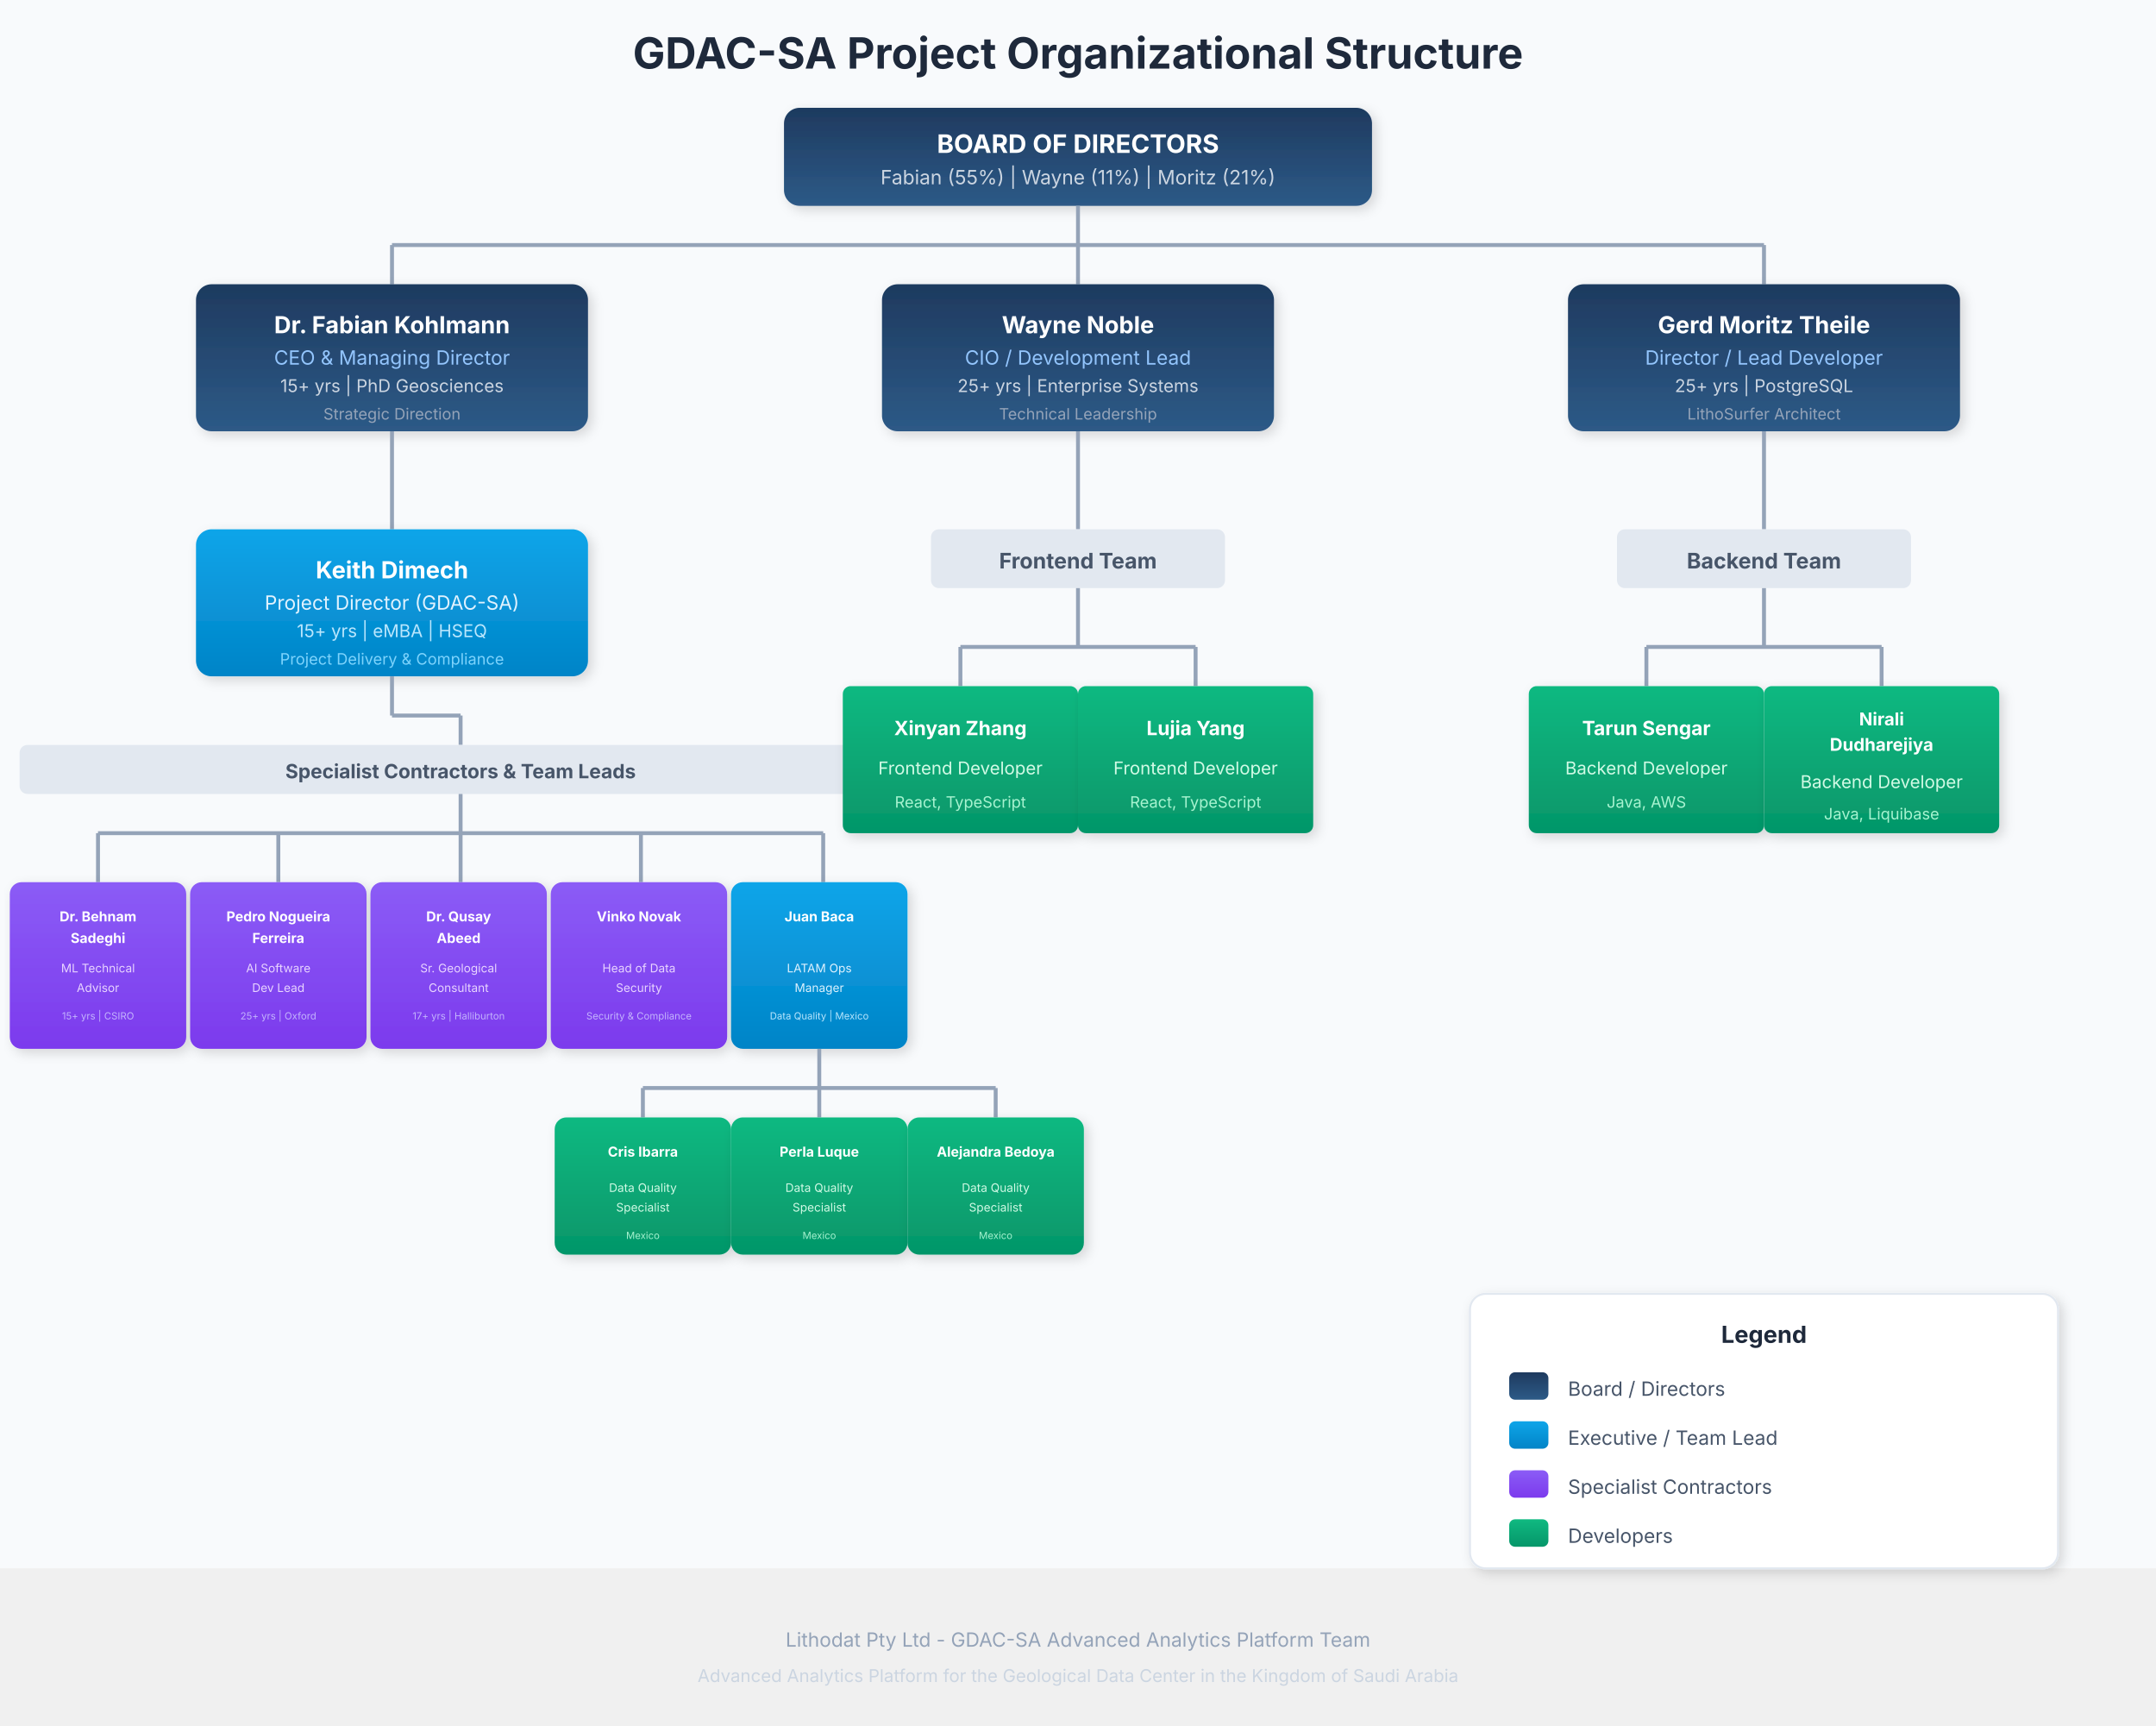
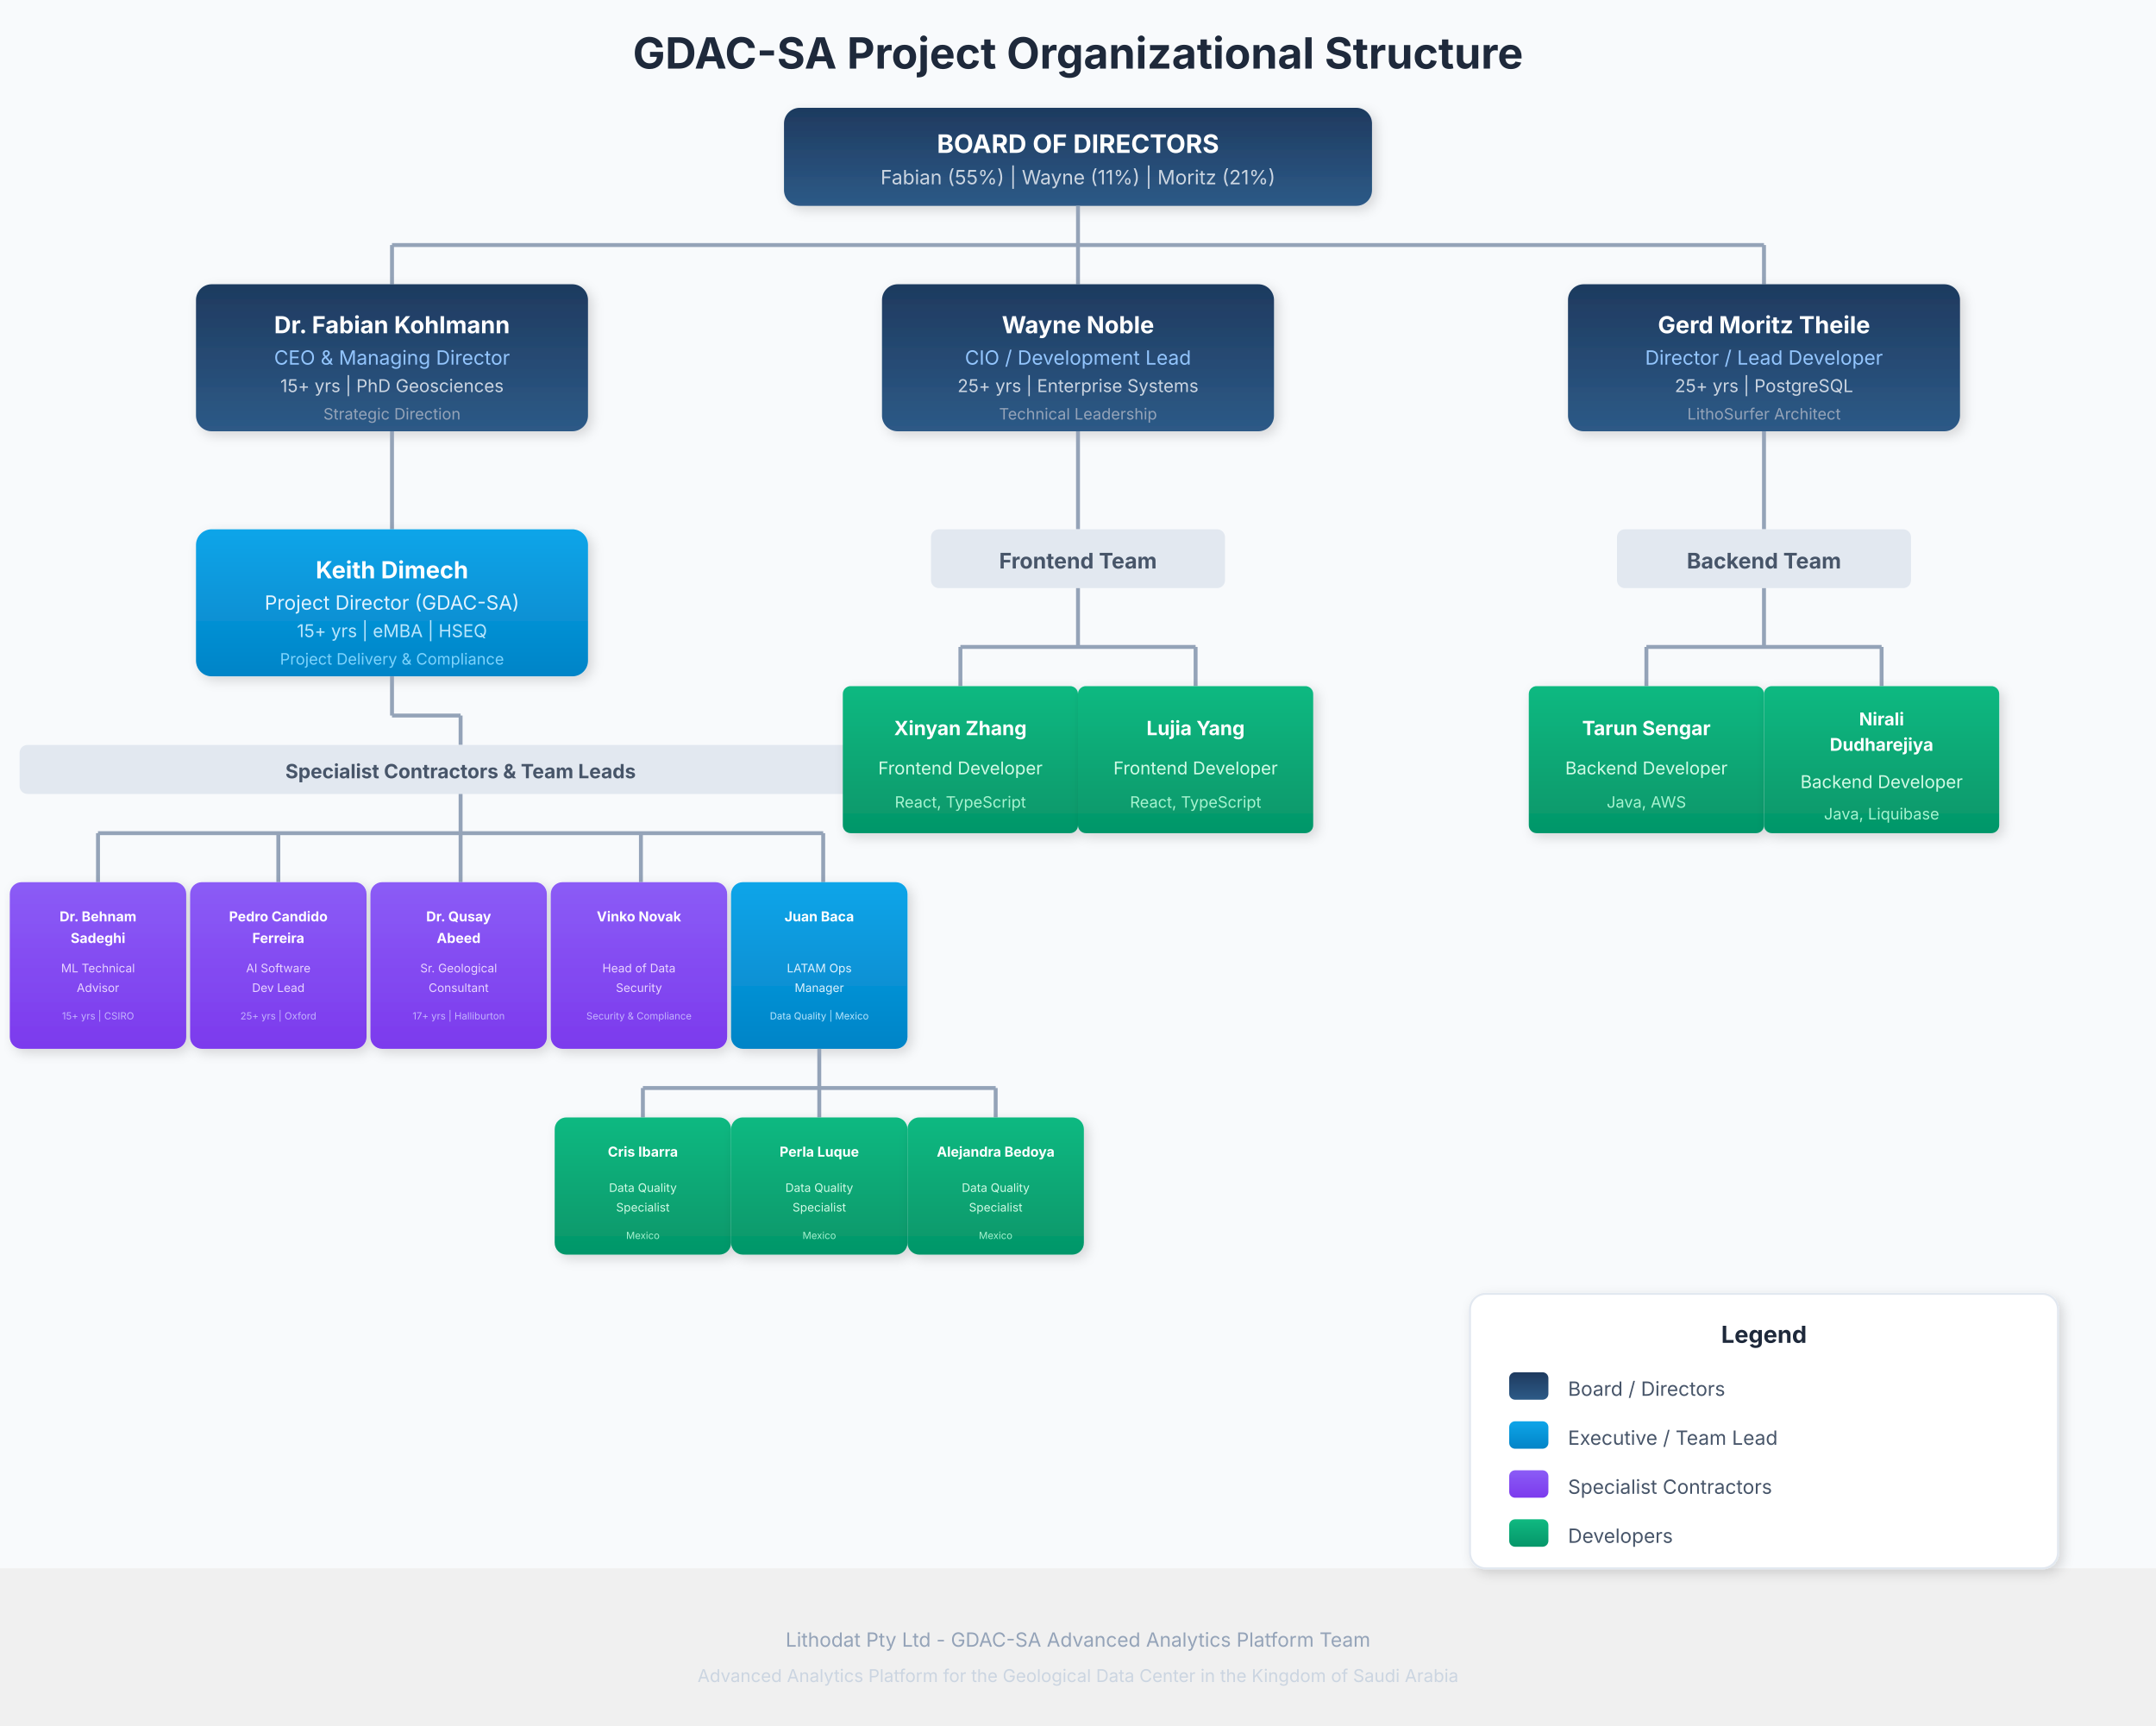
<svg xmlns="http://www.w3.org/2000/svg" viewBox="0 0 1100 880" font-family="system-ui, -apple-system, sans-serif">
  <defs>
    <linearGradient id="boardGrad" x1="0%" y1="0%" x2="0%" y2="100%">
      <stop offset="0%" style="stop-color:#1e3a5f;stop-opacity:1" />
      <stop offset="100%" style="stop-color:#2d5a87;stop-opacity:1" />
    </linearGradient>
    <linearGradient id="execGrad" x1="0%" y1="0%" x2="0%" y2="100%">
      <stop offset="0%" style="stop-color:#0ea5e9;stop-opacity:1" />
      <stop offset="100%" style="stop-color:#0284c7;stop-opacity:1" />
    </linearGradient>
    <linearGradient id="specialistGrad" x1="0%" y1="0%" x2="0%" y2="100%">
      <stop offset="0%" style="stop-color:#8b5cf6;stop-opacity:1" />
      <stop offset="100%" style="stop-color:#7c3aed;stop-opacity:1" />
    </linearGradient>
    <linearGradient id="devGrad" x1="0%" y1="0%" x2="0%" y2="100%">
      <stop offset="0%" style="stop-color:#10b981;stop-opacity:1" />
      <stop offset="100%" style="stop-color:#059669;stop-opacity:1" />
    </linearGradient>
    <filter id="shadow" x="-20%" y="-20%" width="140%" height="140%">
      <feDropShadow dx="2" dy="2" stdDeviation="3" flood-opacity="0.15" />
    </filter>
  </defs>
  <rect width="1100" height="800" fill="#f8fafc" />
  <text x="550" y="35" text-anchor="middle" font-size="22" font-weight="bold" fill="#1e293b">GDAC-SA Project Organizational Structure</text>
  <rect x="400" y="55" width="300" height="50" rx="8" fill="url(#boardGrad)" filter="url(#shadow)" />
  <text x="550" y="78" text-anchor="middle" font-size="13" font-weight="bold" fill="white">BOARD OF DIRECTORS</text>
  <text x="550" y="94" text-anchor="middle" font-size="10" fill="#cbd5e1">Fabian (55%) | Wayne (11%) | Moritz (21%)</text>
  <line x1="550" y1="105" x2="550" y2="125" stroke="#94a3b8" stroke-width="2" />
  <line x1="200" y1="125" x2="900" y2="125" stroke="#94a3b8" stroke-width="2" />
  <line x1="200" y1="125" x2="200" y2="145" stroke="#94a3b8" stroke-width="2" />
  <line x1="550" y1="125" x2="550" y2="145" stroke="#94a3b8" stroke-width="2" />
  <line x1="900" y1="125" x2="900" y2="145" stroke="#94a3b8" stroke-width="2" />
  <rect x="100" y="145" width="200" height="75" rx="8" fill="url(#boardGrad)" filter="url(#shadow)" />
  <text x="200" y="170" text-anchor="middle" font-size="12" font-weight="bold" fill="white">Dr. Fabian Kohlmann</text>
  <text x="200" y="186" text-anchor="middle" font-size="10" fill="#93c5fd">CEO &amp; Managing Director</text>
  <text x="200" y="200" text-anchor="middle" font-size="9" fill="#cbd5e1">15+ yrs | PhD Geosciences</text>
  <text x="200" y="214" text-anchor="middle" font-size="8" fill="#94a3b8">Strategic Direction</text>
  <rect x="450" y="145" width="200" height="75" rx="8" fill="url(#boardGrad)" filter="url(#shadow)" />
  <text x="550" y="170" text-anchor="middle" font-size="12" font-weight="bold" fill="white">Wayne Noble</text>
  <text x="550" y="186" text-anchor="middle" font-size="10" fill="#93c5fd">CIO / Development Lead</text>
  <text x="550" y="200" text-anchor="middle" font-size="9" fill="#cbd5e1">25+ yrs | Enterprise Systems</text>
  <text x="550" y="214" text-anchor="middle" font-size="8" fill="#94a3b8">Technical Leadership</text>
  <rect x="800" y="145" width="200" height="75" rx="8" fill="url(#boardGrad)" filter="url(#shadow)" />
  <text x="900" y="170" text-anchor="middle" font-size="12" font-weight="bold" fill="white">Gerd Moritz Theile</text>
  <text x="900" y="186" text-anchor="middle" font-size="10" fill="#93c5fd">Director / Lead Developer</text>
  <text x="900" y="200" text-anchor="middle" font-size="9" fill="#cbd5e1">25+ yrs | PostgreSQL</text>
  <text x="900" y="214" text-anchor="middle" font-size="8" fill="#94a3b8">LithoSurfer Architect</text>
  <line x1="200" y1="220" x2="200" y2="270" stroke="#94a3b8" stroke-width="2" />
  <rect x="100" y="270" width="200" height="75" rx="8" fill="url(#execGrad)" filter="url(#shadow)" />
  <text x="200" y="295" text-anchor="middle" font-size="12" font-weight="bold" fill="white">Keith Dimech</text>
  <text x="200" y="311" text-anchor="middle" font-size="10" fill="#e0f2fe">Project Director (GDAC-SA)</text>
  <text x="200" y="325" text-anchor="middle" font-size="9" fill="#bae6fd">15+ yrs | eMBA | HSEQ</text>
  <text x="200" y="339" text-anchor="middle" font-size="8" fill="#7dd3fc">Project Delivery &amp; Compliance</text>
  <line x1="200" y1="345" x2="200" y2="365" stroke="#94a3b8" stroke-width="2" />
  <line x1="200" y1="365" x2="235" y2="365" stroke="#94a3b8" stroke-width="2" />
  <line x1="235" y1="365" x2="235" y2="380" stroke="#94a3b8" stroke-width="2" />
  <rect x="10" y="380" width="450" height="25" rx="4" fill="#e2e8f0" />
  <text x="235" y="397" text-anchor="middle" font-size="10" font-weight="bold" fill="#475569">Specialist Contractors &amp; Team Leads</text>
  <line x1="235" y1="405" x2="235" y2="425" stroke="#94a3b8" stroke-width="2" />
  <line x1="50" y1="425" x2="420" y2="425" stroke="#94a3b8" stroke-width="2" />
  <line x1="50" y1="425" x2="50" y2="450" stroke="#94a3b8" stroke-width="2" />
  <line x1="142" y1="425" x2="142" y2="450" stroke="#94a3b8" stroke-width="2" />
  <line x1="235" y1="425" x2="235" y2="450" stroke="#94a3b8" stroke-width="2" />
  <line x1="327" y1="425" x2="327" y2="450" stroke="#94a3b8" stroke-width="2" />
  <line x1="420" y1="425" x2="420" y2="450" stroke="#94a3b8" stroke-width="2" />
  <rect x="5" y="450" width="90" height="85" rx="6" fill="url(#specialistGrad)" filter="url(#shadow)" />
  <text x="50" y="470" text-anchor="middle" font-size="7" font-weight="bold" fill="white">Dr. Behnam</text>
  <text x="50" y="481" text-anchor="middle" font-size="7" font-weight="bold" fill="white">Sadeghi</text>
  <text x="50" y="496" text-anchor="middle" font-size="6" fill="#e9d5ff">ML Technical</text>
  <text x="50" y="506" text-anchor="middle" font-size="6" fill="#e9d5ff">Advisor</text>
  <text x="50" y="520" text-anchor="middle" font-size="5" fill="#c4b5fd">15+ yrs | CSIRO</text>
  <rect x="97" y="450" width="90" height="85" rx="6" fill="url(#specialistGrad)" filter="url(#shadow)" />
-   <text x="142" y="470" text-anchor="middle" font-size="7" font-weight="bold" fill="white">Pedro Nogueira</text>
+   <text x="142" y="470" text-anchor="middle" font-size="7" font-weight="bold" fill="white">Pedro Candido</text>
  <text x="142" y="481" text-anchor="middle" font-size="7" font-weight="bold" fill="white">Ferreira</text>
  <text x="142" y="496" text-anchor="middle" font-size="6" fill="#e9d5ff">AI Software</text>
  <text x="142" y="506" text-anchor="middle" font-size="6" fill="#e9d5ff">Dev Lead</text>
  <text x="142" y="520" text-anchor="middle" font-size="5" fill="#c4b5fd">25+ yrs | Oxford</text>
  <rect x="189" y="450" width="90" height="85" rx="6" fill="url(#specialistGrad)" filter="url(#shadow)" />
  <text x="234" y="470" text-anchor="middle" font-size="7" font-weight="bold" fill="white">Dr. Qusay</text>
  <text x="234" y="481" text-anchor="middle" font-size="7" font-weight="bold" fill="white">Abeed</text>
  <text x="234" y="496" text-anchor="middle" font-size="6" fill="#e9d5ff">Sr. Geological</text>
  <text x="234" y="506" text-anchor="middle" font-size="6" fill="#e9d5ff">Consultant</text>
  <text x="234" y="520" text-anchor="middle" font-size="5" fill="#c4b5fd">17+ yrs | Halliburton</text>
  <rect x="281" y="450" width="90" height="85" rx="6" fill="url(#specialistGrad)" filter="url(#shadow)" />
  <text x="326" y="470" text-anchor="middle" font-size="7" font-weight="bold" fill="white">Vinko Novak</text>
  <text x="326" y="496" text-anchor="middle" font-size="6" fill="#e9d5ff">Head of Data</text>
  <text x="326" y="506" text-anchor="middle" font-size="6" fill="#e9d5ff">Security</text>
  <text x="326" y="520" text-anchor="middle" font-size="5" fill="#c4b5fd">Security &amp; Compliance</text>
  <rect x="373" y="450" width="90" height="85" rx="6" fill="url(#execGrad)" filter="url(#shadow)" />
  <text x="418" y="470" text-anchor="middle" font-size="7" font-weight="bold" fill="white">Juan Baca</text>
  <text x="418" y="496" text-anchor="middle" font-size="6" fill="#e0f2fe">LATAM Ops</text>
  <text x="418" y="506" text-anchor="middle" font-size="6" fill="#e0f2fe">Manager</text>
  <text x="418" y="520" text-anchor="middle" font-size="5" fill="#bae6fd">Data Quality | Mexico</text>
  <line x1="418" y1="535" x2="418" y2="555" stroke="#94a3b8" stroke-width="2" />
  <line x1="328" y1="555" x2="508" y2="555" stroke="#94a3b8" stroke-width="2" />
  <line x1="328" y1="555" x2="328" y2="570" stroke="#94a3b8" stroke-width="2" />
  <line x1="418" y1="555" x2="418" y2="570" stroke="#94a3b8" stroke-width="2" />
  <line x1="508" y1="555" x2="508" y2="570" stroke="#94a3b8" stroke-width="2" />
  <rect x="283" y="570" width="90" height="70" rx="6" fill="url(#devGrad)" filter="url(#shadow)" />
  <text x="328" y="590" text-anchor="middle" font-size="7" font-weight="bold" fill="white">Cris Ibarra</text>
  <text x="328" y="608" text-anchor="middle" font-size="6" fill="#d1fae5">Data Quality</text>
  <text x="328" y="618" text-anchor="middle" font-size="6" fill="#d1fae5">Specialist</text>
  <text x="328" y="632" text-anchor="middle" font-size="5" fill="#a7f3d0">Mexico</text>
  <rect x="373" y="570" width="90" height="70" rx="6" fill="url(#devGrad)" filter="url(#shadow)" />
  <text x="418" y="590" text-anchor="middle" font-size="7" font-weight="bold" fill="white">Perla Luque</text>
  <text x="418" y="608" text-anchor="middle" font-size="6" fill="#d1fae5">Data Quality</text>
  <text x="418" y="618" text-anchor="middle" font-size="6" fill="#d1fae5">Specialist</text>
  <text x="418" y="632" text-anchor="middle" font-size="5" fill="#a7f3d0">Mexico</text>
  <rect x="463" y="570" width="90" height="70" rx="6" fill="url(#devGrad)" filter="url(#shadow)" />
  <text x="508" y="590" text-anchor="middle" font-size="7" font-weight="bold" fill="white">Alejandra Bedoya</text>
  <text x="508" y="608" text-anchor="middle" font-size="6" fill="#d1fae5">Data Quality</text>
  <text x="508" y="618" text-anchor="middle" font-size="6" fill="#d1fae5">Specialist</text>
  <text x="508" y="632" text-anchor="middle" font-size="5" fill="#a7f3d0">Mexico</text>
  <line x1="550" y1="220" x2="550" y2="270" stroke="#94a3b8" stroke-width="2" />
  <rect x="475" y="270" width="150" height="30" rx="4" fill="#e2e8f0" />
  <text x="550" y="290" text-anchor="middle" font-size="11" font-weight="bold" fill="#475569">Frontend Team</text>
  <line x1="550" y1="300" x2="550" y2="330" stroke="#94a3b8" stroke-width="2" />
  <line x1="490" y1="330" x2="610" y2="330" stroke="#94a3b8" stroke-width="2" />
  <line x1="490" y1="330" x2="490" y2="350" stroke="#94a3b8" stroke-width="2" />
  <line x1="610" y1="330" x2="610" y2="350" stroke="#94a3b8" stroke-width="2" />
  <rect x="430" y="350" width="120" height="75" rx="4" fill="url(#devGrad)" filter="url(#shadow)" />
  <text x="490" y="375" text-anchor="middle" font-size="10" font-weight="bold" fill="white">Xinyan Zhang</text>
  <text x="490" y="395" text-anchor="middle" font-size="9" fill="#d1fae5">Frontend Developer</text>
  <text x="490" y="412" text-anchor="middle" font-size="8" fill="#a7f3d0">React, TypeScript</text>
  <rect x="550" y="350" width="120" height="75" rx="4" fill="url(#devGrad)" filter="url(#shadow)" />
  <text x="610" y="375" text-anchor="middle" font-size="10" font-weight="bold" fill="white">Lujia Yang</text>
  <text x="610" y="395" text-anchor="middle" font-size="9" fill="#d1fae5">Frontend Developer</text>
  <text x="610" y="412" text-anchor="middle" font-size="8" fill="#a7f3d0">React, TypeScript</text>
  <line x1="900" y1="220" x2="900" y2="270" stroke="#94a3b8" stroke-width="2" />
  <rect x="825" y="270" width="150" height="30" rx="4" fill="#e2e8f0" />
  <text x="900" y="290" text-anchor="middle" font-size="11" font-weight="bold" fill="#475569">Backend Team</text>
  <line x1="900" y1="300" x2="900" y2="330" stroke="#94a3b8" stroke-width="2" />
  <line x1="840" y1="330" x2="960" y2="330" stroke="#94a3b8" stroke-width="2" />
  <line x1="840" y1="330" x2="840" y2="350" stroke="#94a3b8" stroke-width="2" />
  <line x1="960" y1="330" x2="960" y2="350" stroke="#94a3b8" stroke-width="2" />
  <rect x="780" y="350" width="120" height="75" rx="4" fill="url(#devGrad)" filter="url(#shadow)" />
  <text x="840" y="375" text-anchor="middle" font-size="10" font-weight="bold" fill="white">Tarun Sengar</text>
  <text x="840" y="395" text-anchor="middle" font-size="9" fill="#d1fae5">Backend Developer</text>
  <text x="840" y="412" text-anchor="middle" font-size="8" fill="#a7f3d0">Java, AWS</text>
  <rect x="900" y="350" width="120" height="75" rx="4" fill="url(#devGrad)" filter="url(#shadow)" />
  <text x="960" y="370" text-anchor="middle" font-size="9" font-weight="bold" fill="white">Nirali</text>
  <text x="960" y="383" text-anchor="middle" font-size="9" font-weight="bold" fill="white">Dudharejiya</text>
  <text x="960" y="402" text-anchor="middle" font-size="9" fill="#d1fae5">Backend Developer</text>
  <text x="960" y="418" text-anchor="middle" font-size="8" fill="#a7f3d0">Java, Liquibase</text>
  <rect x="750" y="660" width="300" height="140" rx="8" fill="white" stroke="#e2e8f0" stroke-width="1" filter="url(#shadow)" />
  <text x="900" y="685" text-anchor="middle" font-size="12" font-weight="bold" fill="#1e293b">Legend</text>
  <rect x="770" y="700" width="20" height="14" rx="3" fill="url(#boardGrad)" />
  <text x="800" y="712" font-size="10" fill="#475569">Board / Directors</text>
  <rect x="770" y="725" width="20" height="14" rx="3" fill="url(#execGrad)" />
  <text x="800" y="737" font-size="10" fill="#475569">Executive / Team Lead</text>
  <rect x="770" y="750" width="20" height="14" rx="3" fill="url(#specialistGrad)" />
  <text x="800" y="762" font-size="10" fill="#475569">Specialist Contractors</text>
  <rect x="770" y="775" width="20" height="14" rx="3" fill="url(#devGrad)" />
  <text x="800" y="787" font-size="10" fill="#475569">Developers</text>
  <text x="550" y="840" text-anchor="middle" font-size="10" fill="#94a3b8">Lithodat Pty Ltd - GDAC-SA Advanced Analytics Platform Team</text>
  <text x="550" y="858" text-anchor="middle" font-size="9" fill="#cbd5e1">Advanced Analytics Platform for the Geological Data Center in the Kingdom of Saudi Arabia</text>
</svg>
